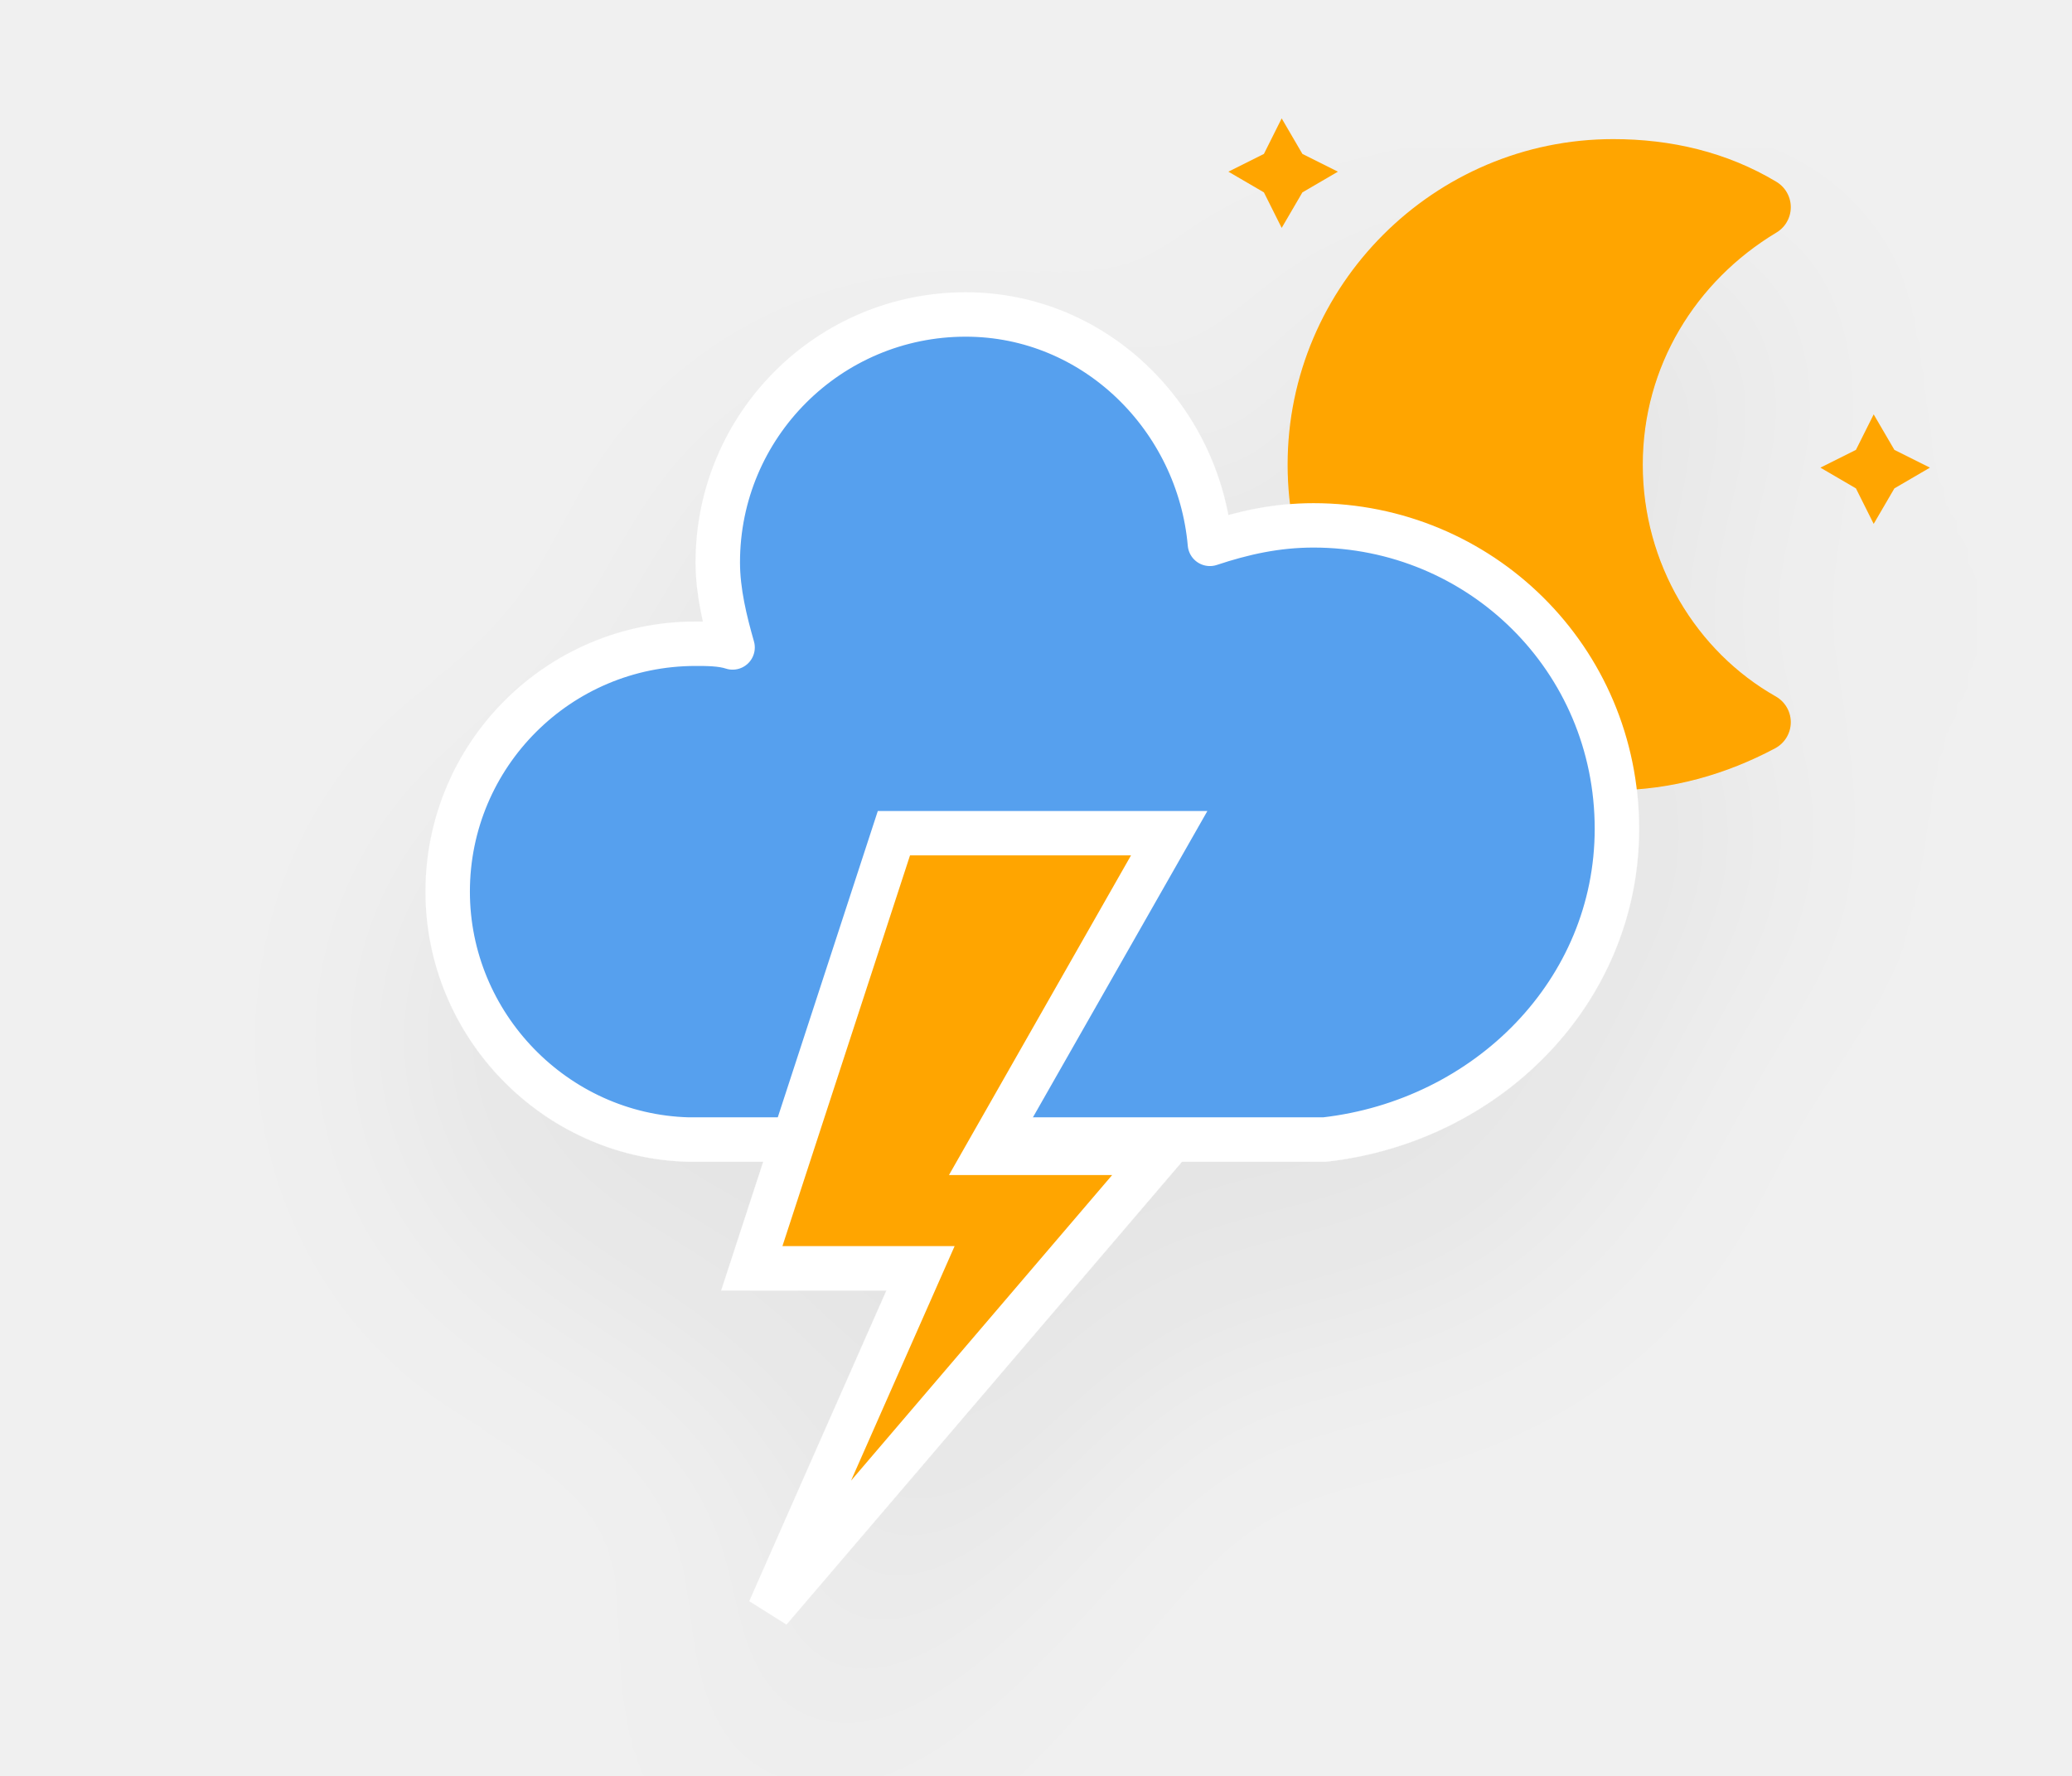
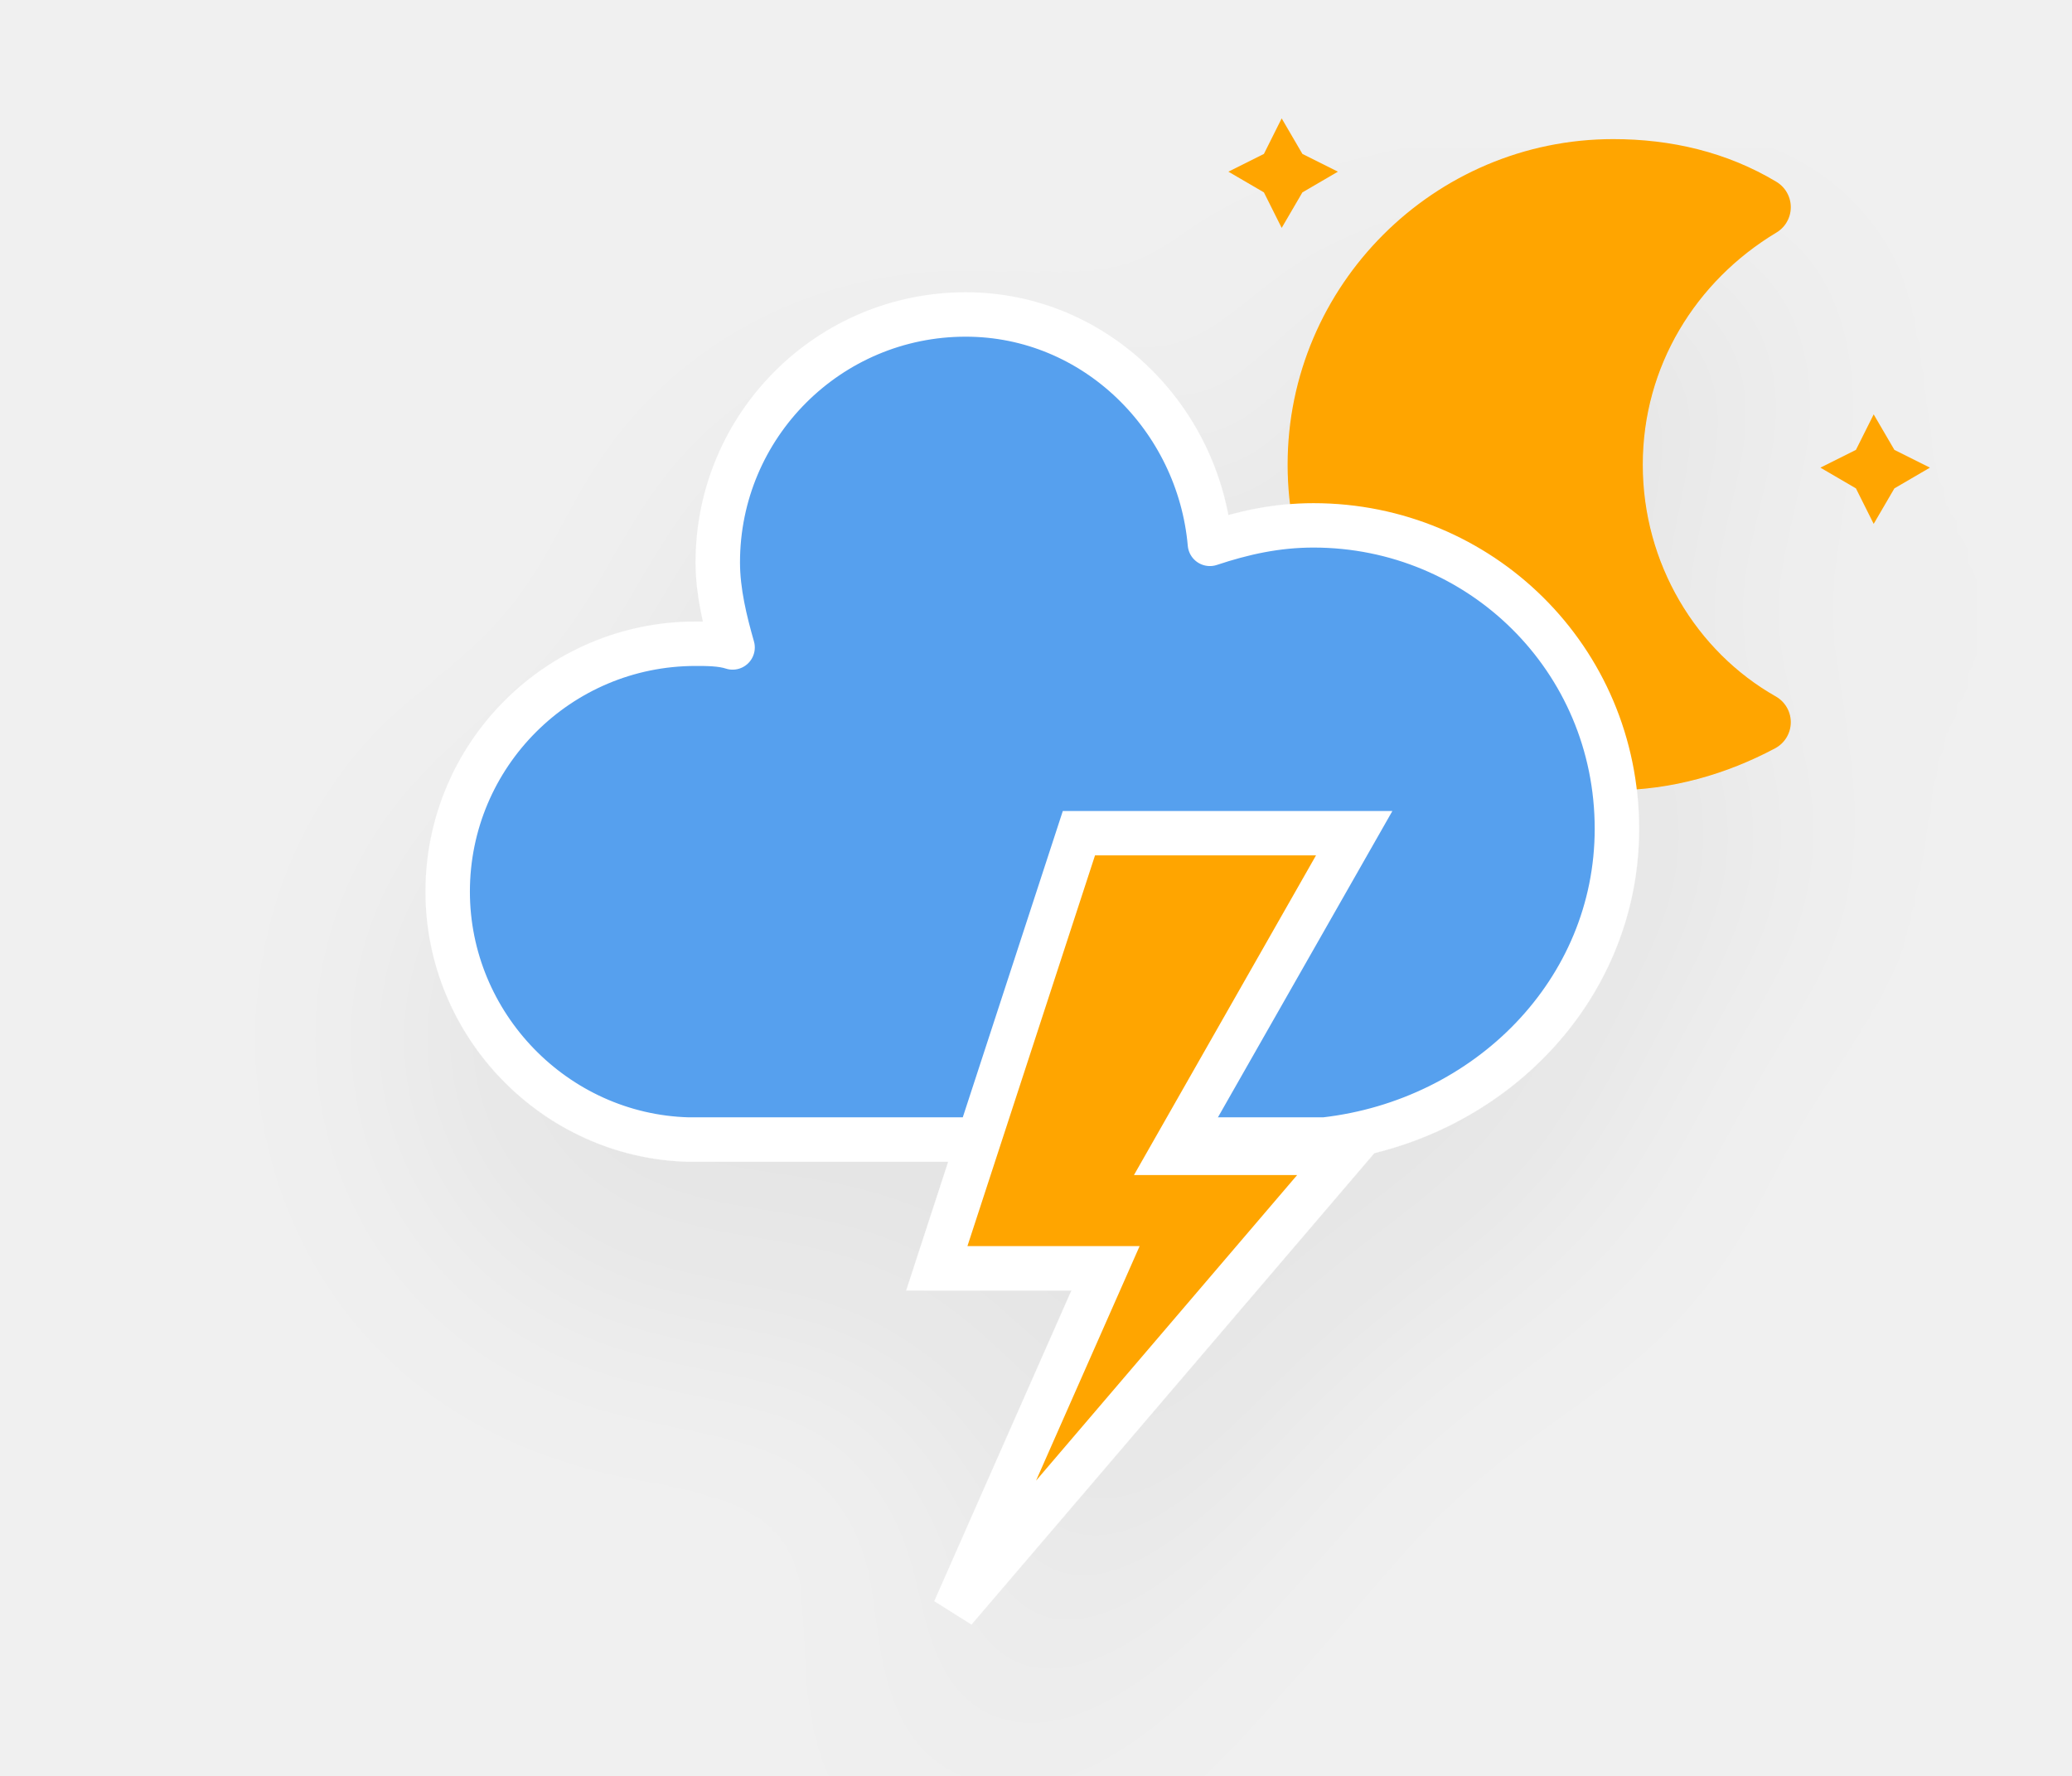
<svg xmlns="http://www.w3.org/2000/svg" width="56" height="48" version="1.1">
  <defs>
    <filter id="blur" x="-.207" y="-.198" width="1.403" height="1.477">
      <feGaussianBlur in="SourceAlpha" stdDeviation="3" />
      <feOffset dx="0" dy="4" result="offsetblur" />
      <feComponentTransfer>
        <feFuncA slope="0.05" type="linear" />
      </feComponentTransfer>
      <feMerge>
        <feMergeNode />
        <feMergeNode in="SourceGraphic" />
      </feMerge>
    </filter>
    <style type="text/css">
      
      /*
** CLOUDS
*/
      @keyframes am-weather-cloud-3 {
        0% {
          -webkit-transform: translate(-5px, 0px);
          -moz-transform: translate(-5px, 0px);
          -ms-transform: translate(-5px, 0px);
          transform: translate(-5px, 0px);
        }

        50% {
          -webkit-transform: translate(10px, 0px);
          -moz-transform: translate(10px, 0px);
          -ms-transform: translate(10px, 0px);
          transform: translate(10px, 0px);
        }

        100% {
          -webkit-transform: translate(-5px, 0px);
          -moz-transform: translate(-5px, 0px);
          -ms-transform: translate(-5px, 0px);
          transform: translate(-5px, 0px);
        }
      }

      .am-weather-cloud-3 {
        -webkit-animation-name: am-weather-cloud-3;
        -moz-animation-name: am-weather-cloud-3;
        animation-name: am-weather-cloud-3;
        -webkit-animation-duration: 7s;
        -moz-animation-duration: 7s;
        animation-duration: 7s;
        -webkit-animation-timing-function: linear;
        -moz-animation-timing-function: linear;
        animation-timing-function: linear;
        -webkit-animation-iteration-count: infinite;
        -moz-animation-iteration-count: infinite;
        animation-iteration-count: infinite;
      }

      @keyframes am-weather-cloud-2 {
        0% {
          -webkit-transform: translate(0px, 0px);
          -moz-transform: translate(0px, 0px);
          -ms-transform: translate(0px, 0px);
          transform: translate(0px, 0px);
        }

        50% {
          -webkit-transform: translate(2px, 0px);
          -moz-transform: translate(2px, 0px);
          -ms-transform: translate(2px, 0px);
          transform: translate(2px, 0px);
        }

        100% {
          -webkit-transform: translate(0px, 0px);
          -moz-transform: translate(0px, 0px);
          -ms-transform: translate(0px, 0px);
          transform: translate(0px, 0px);
        }
      }

      .am-weather-cloud-2 {
        -webkit-animation-name: am-weather-cloud-2;
        -moz-animation-name: am-weather-cloud-2;
        animation-name: am-weather-cloud-2;
        -webkit-animation-duration: 3s;
        -moz-animation-duration: 3s;
        animation-duration: 3s;
        -webkit-animation-timing-function: linear;
        -moz-animation-timing-function: linear;
        animation-timing-function: linear;
        -webkit-animation-iteration-count: infinite;
        -moz-animation-iteration-count: infinite;
        animation-iteration-count: infinite;
      }

      /*
** STROKE
*/
      @keyframes am-weather-stroke {
        0% {
          -webkit-transform: translate(0.0px, 0.0px);
          -moz-transform: translate(0.0px, 0.0px);
          -ms-transform: translate(0.0px, 0.0px);
          transform: translate(0.0px, 0.0px);
        }

        2% {
          -webkit-transform: translate(0.3px, 0.0px);
          -moz-transform: translate(0.3px, 0.0px);
          -ms-transform: translate(0.3px, 0.0px);
          transform: translate(0.3px, 0.0px);
        }

        4% {
          -webkit-transform: translate(0.0px, 0.0px);
          -moz-transform: translate(0.0px, 0.0px);
          -ms-transform: translate(0.0px, 0.0px);
          transform: translate(0.0px, 0.0px);
        }

        6% {
          -webkit-transform: translate(0.5px, 0.4px);
          -moz-transform: translate(0.5px, 0.4px);
          -ms-transform: translate(0.5px, 0.4px);
          transform: translate(0.5px, 0.4px);
        }

        8% {
          -webkit-transform: translate(0.0px, 0.0px);
          -moz-transform: translate(0.0px, 0.0px);
          -ms-transform: translate(0.0px, 0.0px);
          transform: translate(0.0px, 0.0px);
        }

        10% {
          -webkit-transform: translate(0.3px, 0.0px);
          -moz-transform: translate(0.3px, 0.0px);
          -ms-transform: translate(0.3px, 0.0px);
          transform: translate(0.3px, 0.0px);
        }

        12% {
          -webkit-transform: translate(0.0px, 0.0px);
          -moz-transform: translate(0.0px, 0.0px);
          -ms-transform: translate(0.0px, 0.0px);
          transform: translate(0.0px, 0.0px);
        }

        14% {
          -webkit-transform: translate(0.3px, 0.0px);
          -moz-transform: translate(0.3px, 0.0px);
          -ms-transform: translate(0.3px, 0.0px);
          transform: translate(0.3px, 0.0px);
        }

        16% {
          -webkit-transform: translate(0.0px, 0.0px);
          -moz-transform: translate(0.0px, 0.0px);
          -ms-transform: translate(0.0px, 0.0px);
          transform: translate(0.0px, 0.0px);
        }

        18% {
          -webkit-transform: translate(0.3px, 0.0px);
          -moz-transform: translate(0.3px, 0.0px);
          -ms-transform: translate(0.3px, 0.0px);
          transform: translate(0.3px, 0.0px);
        }

        20% {
          -webkit-transform: translate(0.0px, 0.0px);
          -moz-transform: translate(0.0px, 0.0px);
          -ms-transform: translate(0.0px, 0.0px);
          transform: translate(0.0px, 0.0px);
        }

        22% {
          -webkit-transform: translate(1px, 0.0px);
          -moz-transform: translate(1px, 0.0px);
          -ms-transform: translate(1px, 0.0px);
          transform: translate(1px, 0.0px);
        }

        24% {
          -webkit-transform: translate(0.0px, 0.0px);
          -moz-transform: translate(0.0px, 0.0px);
          -ms-transform: translate(0.0px, 0.0px);
          transform: translate(0.0px, 0.0px);
        }

        26% {
          -webkit-transform: translate(-1px, 0.0px);
          -moz-transform: translate(-1px, 0.0px);
          -ms-transform: translate(-1px, 0.0px);
          transform: translate(-1px, 0.0px);

        }

        28% {
          -webkit-transform: translate(0.0px, 0.0px);
          -moz-transform: translate(0.0px, 0.0px);
          -ms-transform: translate(0.0px, 0.0px);
          transform: translate(0.0px, 0.0px);
        }

        40% {
          fill: orange;
          -webkit-transform: translate(0.0px, 0.0px);
          -moz-transform: translate(0.0px, 0.0px);
          -ms-transform: translate(0.0px, 0.0px);
          transform: translate(0.0px, 0.0px);
        }

        65% {
          fill: white;
          -webkit-transform: translate(-1px, 5.0px);
          -moz-transform: translate(-1px, 5.0px);
          -ms-transform: translate(-1px, 5.0px);
          transform: translate(-1px, 5.0px);
        }

        61% {
          fill: orange;
        }

        100% {
          -webkit-transform: translate(0.0px, 0.0px);
          -moz-transform: translate(0.0px, 0.0px);
          -ms-transform: translate(0.0px, 0.0px);
          transform: translate(0.0px, 0.0px);
        }
      }

      .am-weather-stroke {
        -webkit-animation-name: am-weather-stroke;
        -moz-animation-name: am-weather-stroke;
        animation-name: am-weather-stroke;
        -webkit-animation-duration: 1.11s;
        -moz-animation-duration: 1.11s;
        animation-duration: 1.11s;
        -webkit-animation-timing-function: linear;
        -moz-animation-timing-function: linear;
        animation-timing-function: linear;
        -webkit-animation-iteration-count: infinite;
        -moz-animation-iteration-count: infinite;
        animation-iteration-count: infinite;
      }
      
    </style>
  </defs>
  <g id="thunder" transform="translate(16,-2)" filter="url(#blur)">
    <g transform="matrix(.8 0 0 .8 16 4)">
      <g class="am-weather-moon-star-1" style="-moz-animation-delay:3s;-moz-animation-duration:5s;-moz-animation-iteration-count:1;-moz-animation-name:am-weather-moon-star-1;-moz-animation-timing-function:linear;-ms-animation-delay:3s;-ms-animation-duration:5s;-ms-animation-iteration-count:1;-ms-animation-name:am-weather-moon-star-1;-ms-animation-timing-function:linear;-webkit-animation-delay:3s;-webkit-animation-duration:5s;-webkit-animation-iteration-count:1;-webkit-animation-name:am-weather-moon-star-1;-webkit-animation-timing-function:linear">
        <polygon points="3.3 1.5 4 2.7 5.2 3.3 4 4 3.3 5.2 2.7 4 1.5 3.3 2.7 2.7" fill="#ffa500" stroke-miterlimit="10" />
      </g>
      <g class="am-weather-moon-star-2" style="-moz-animation-delay:5s;-moz-animation-duration:4s;-moz-animation-iteration-count:1;-moz-animation-name:am-weather-moon-star-2;-moz-animation-timing-function:linear;-ms-animation-delay:5s;-ms-animation-duration:4s;-ms-animation-iteration-count:1;-ms-animation-name:am-weather-moon-star-2;-ms-animation-timing-function:linear;-webkit-animation-delay:5s;-webkit-animation-duration:4s;-webkit-animation-iteration-count:1;-webkit-animation-name:am-weather-moon-star-2;-webkit-animation-timing-function:linear">
        <polygon transform="translate(20,10)" points="3.3 1.5 4 2.7 5.2 3.3 4 4 3.3 5.2 2.7 4 1.5 3.3 2.7 2.7" fill="#ffa500" stroke-miterlimit="10" />
      </g>
      <g class="am-weather-moon" style="-moz-animation-duration:6s;-moz-animation-iteration-count:infinite;-moz-animation-name:am-weather-moon;-moz-animation-timing-function:linear;-moz-transform-origin:12.5px 15.15px 0;-ms-animation-duration:6s;-ms-animation-iteration-count:infinite;-ms-animation-name:am-weather-moon;-ms-animation-timing-function:linear;-ms-transform-origin:12.5px 15.15px 0;-webkit-animation-duration:6s;-webkit-animation-iteration-count:infinite;-webkit-animation-name:am-weather-moon;-webkit-animation-timing-function:linear;-webkit-transform-origin:12.5px 15.15px 0">
        <path d="m14.5 13.2c0-3.7 2-6.9 5-8.7-1.5-0.9-3.2-1.3-5-1.3-5.5 0-10 4.5-10 10s4.5 10 10 10c1.8 0 3.5-0.5 5-1.3-3-1.7-5-5-5-8.7z" fill="#ffa500" stroke="#ffa500" stroke-linejoin="round" stroke-width="2" />
      </g>
    </g>
    <g class="am-weather-cloud-3">
      <path transform="translate(-20,-11)" d="m47.7 35.4c0-4.6-3.7-8.2-8.2-8.2-1 0-1.9 0.2-2.8 0.5-0.3-3.4-3.1-6.2-6.6-6.2-3.7 0-6.7 3-6.7 6.7 0 0.8 0.2 1.6 0.4 2.3-0.3-0.1-0.7-0.1-1-0.1-3.7 0-6.7 3-6.7 6.7 0 3.6 2.9 6.6 6.5 6.7h17.2c4.4-0.5 7.9-4 7.9-8.4z" fill="#57a0ee" stroke="#fff" stroke-linejoin="round" stroke-width="1.2" />
    </g>
-     <g class="am-weather-lightning" transform="matrix(1.2,0,0,1.2,-9,28)">
+     <g class="am-weather-lightning" transform="matrix(1.2,0,0,1.2,-4,28)">
      <polygon class="am-weather-stroke" points="11.1 6.9 14.3 -2.9 20.5 -2.9 16.4 4.3 20.3 4.3 11.5 14.6 14.9 6.9" fill="#ffa500" stroke="#fff" style="-moz-animation-duration:1.11s;-moz-animation-iteration-count:infinite;-moz-animation-name:am-weather-stroke;-moz-animation-timing-function:linear;-webkit-animation-duration:1.11s;-webkit-animation-iteration-count:infinite;-webkit-animation-name:am-weather-stroke;-webkit-animation-timing-function:linear" />
    </g>
  </g>
</svg>
